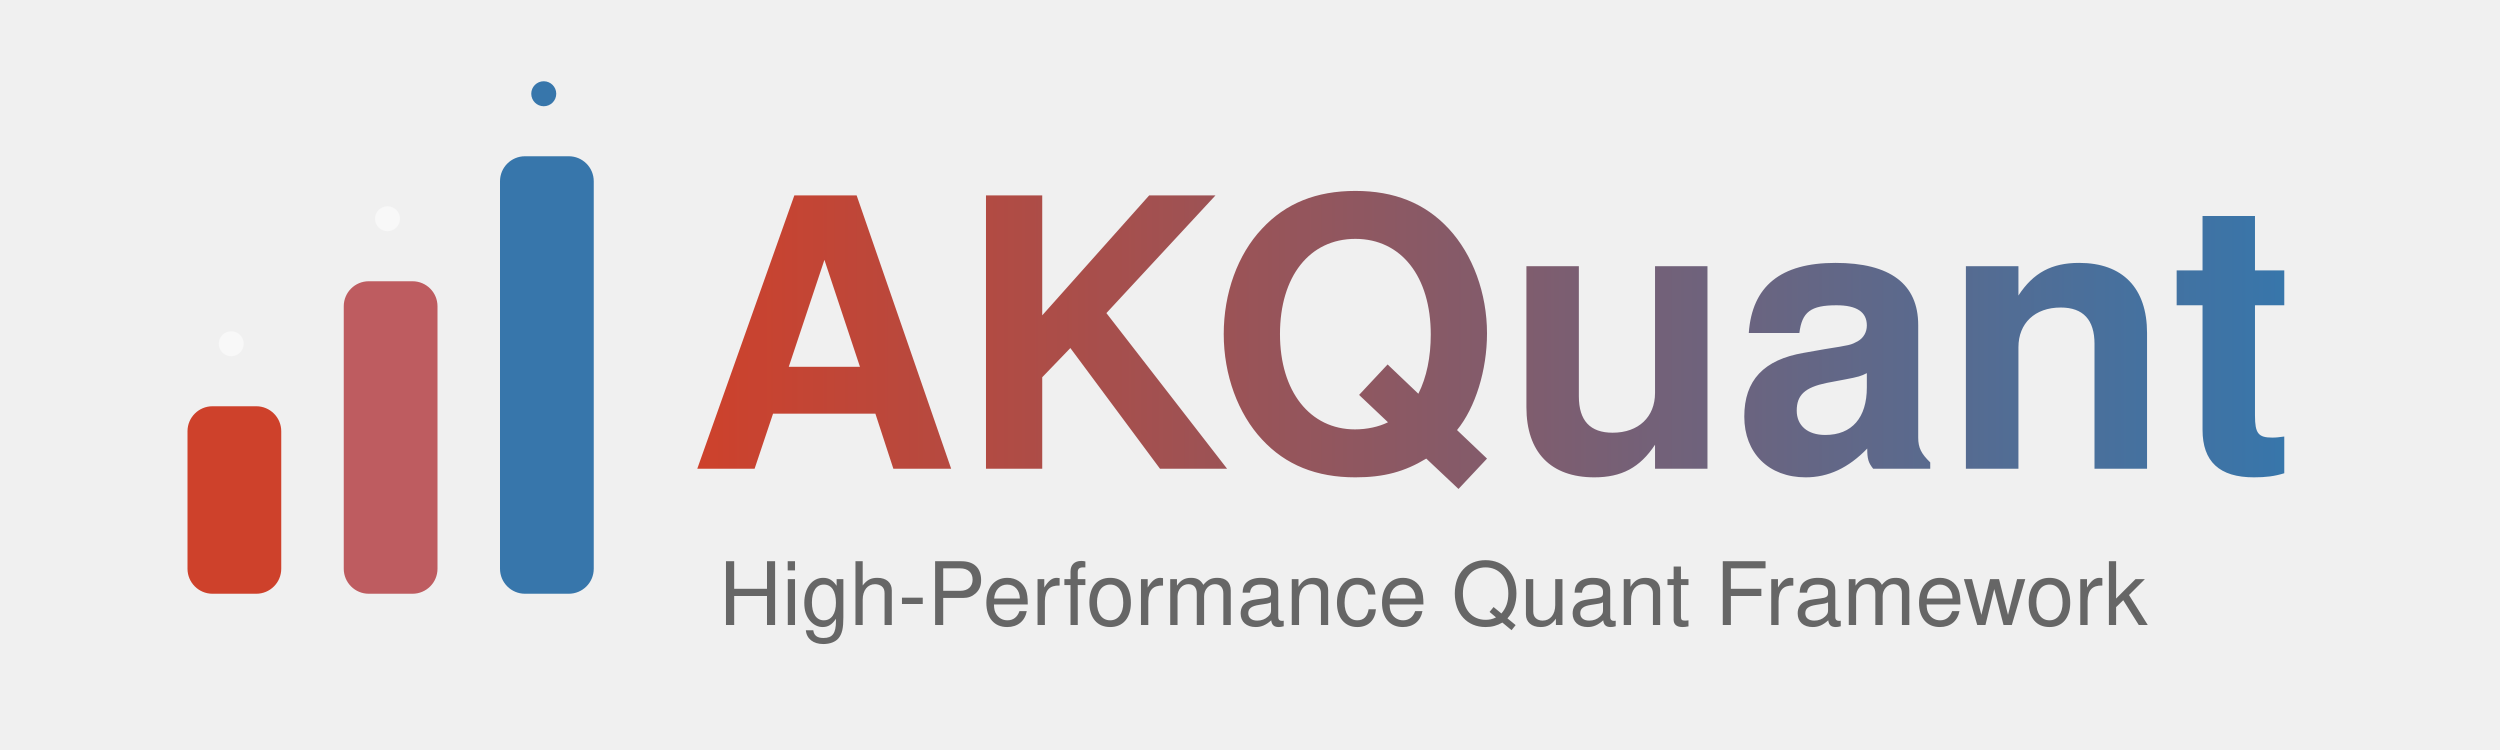
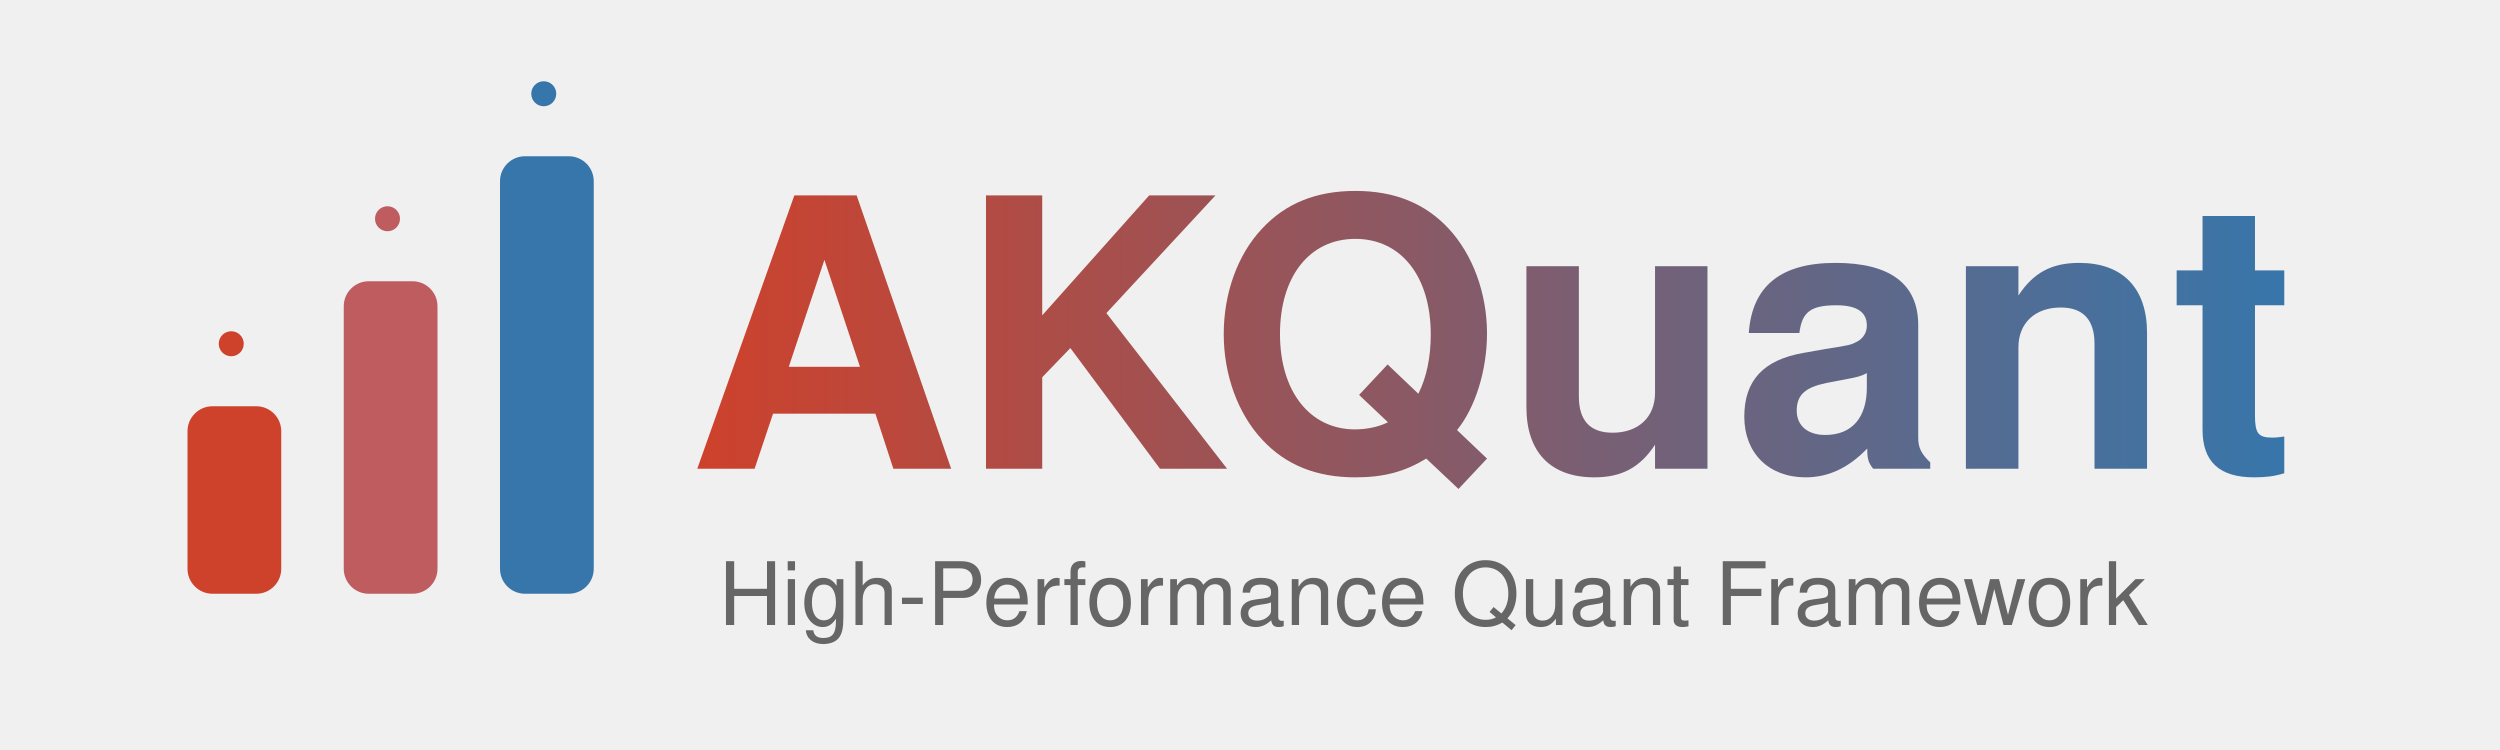
<svg xmlns="http://www.w3.org/2000/svg" width="400" height="120" viewBox="0 0 400 120">
  <defs>
    <linearGradient id="textGradient" x1="0%" y1="0%" x2="100%" y2="0%">
      <stop offset="0%" style="stop-color:#CE412B;stop-opacity:1" />
      <stop offset="100%" style="stop-color:#3776AB;stop-opacity:1" />
    </linearGradient>
  </defs>
  <g transform="translate(30, 25)">
    <rect x="0" y="40" width="15" height="30" rx="4" fill="#CE412B" />
    <rect x="25" y="20" width="15" height="50" rx="4" fill="#BE5C60" />
    <rect x="50" y="0" width="15" height="70" rx="4" fill="#3776AB" />
-     <circle cx="7" cy="30" r="2" fill="#FFFFFF" fill-opacity="0.5" />
-     <circle cx="32" cy="10" r="2" fill="#FFFFFF" fill-opacity="0.5" />
+     <circle cx="7" cy="30" r="2" fill="#CE412B" />
+     <circle cx="32" cy="10" r="2" fill="#BE5C60" />
    <circle cx="57" cy="-10" r="2" fill="#3776AB" />
  </g>
  <text x="110" y="75" font-family="'Segoe UI', Helvetica, Arial, sans-serif" font-size="60" font-weight="bold" fill="url(#textGradient)">AKQuant</text>
  <text x="115" y="100" font-family="'Segoe UI', Helvetica, Arial, sans-serif" font-size="14" fill="#666">High-Performance Quant Framework</text>
</svg>
